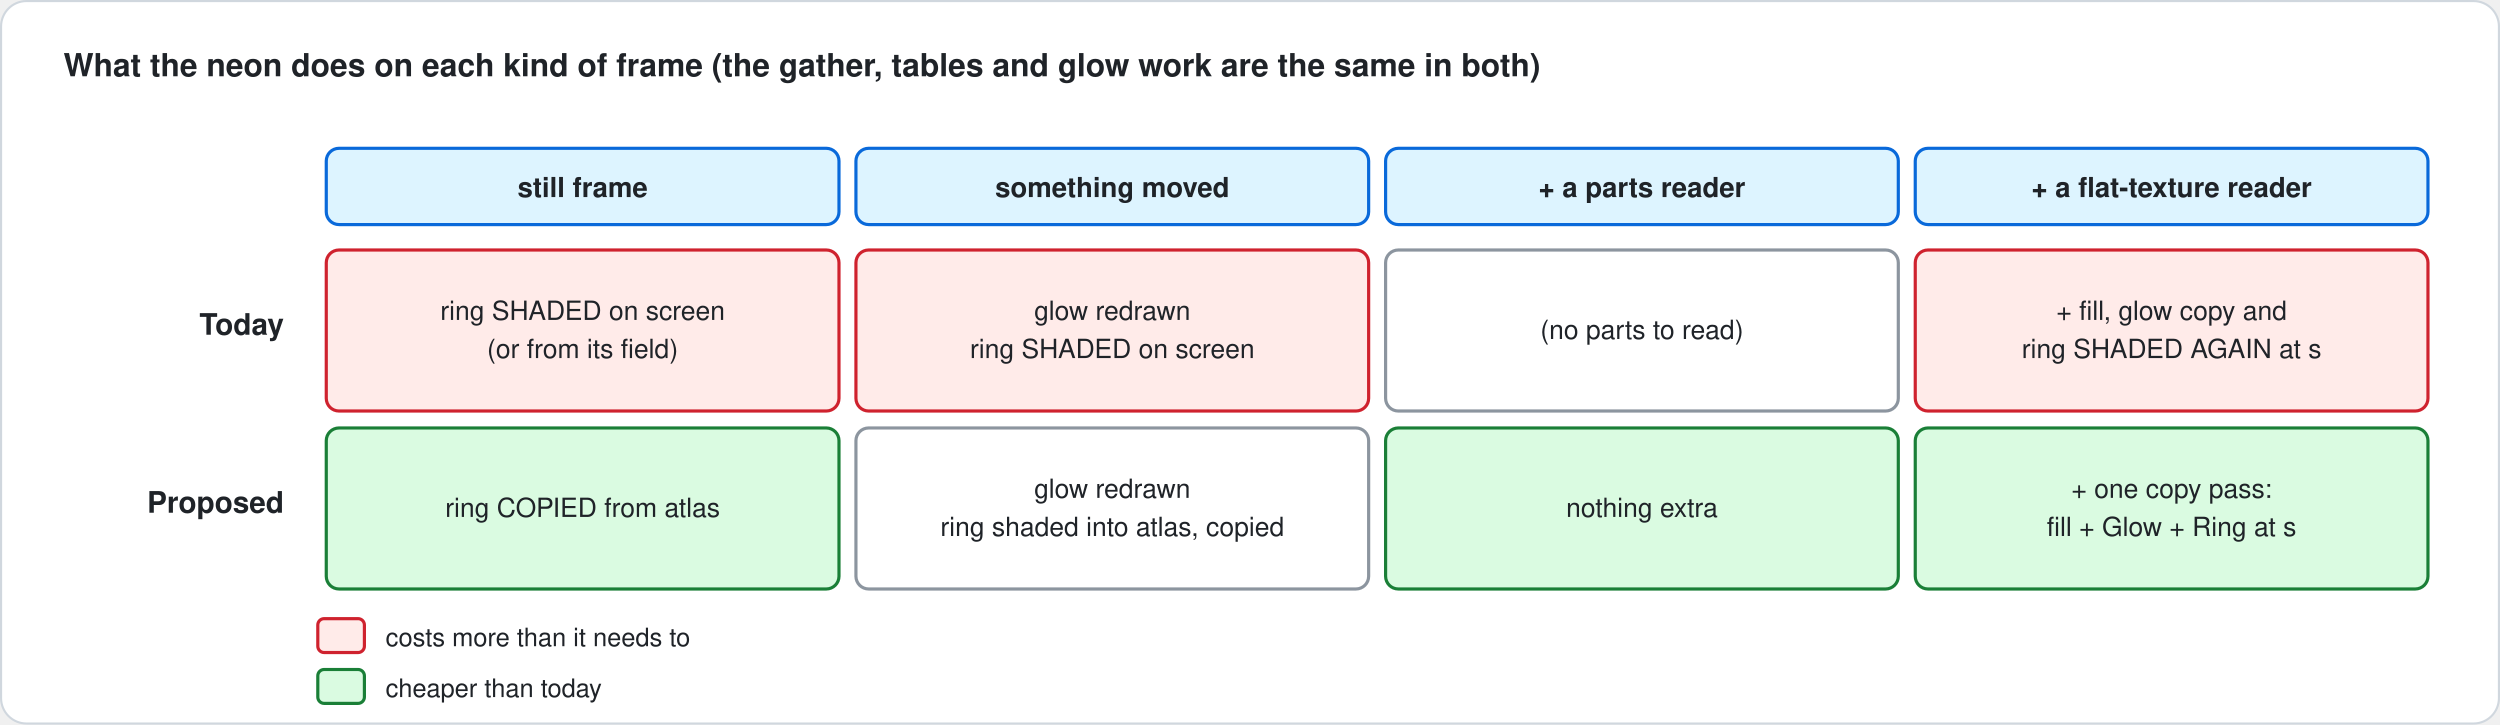
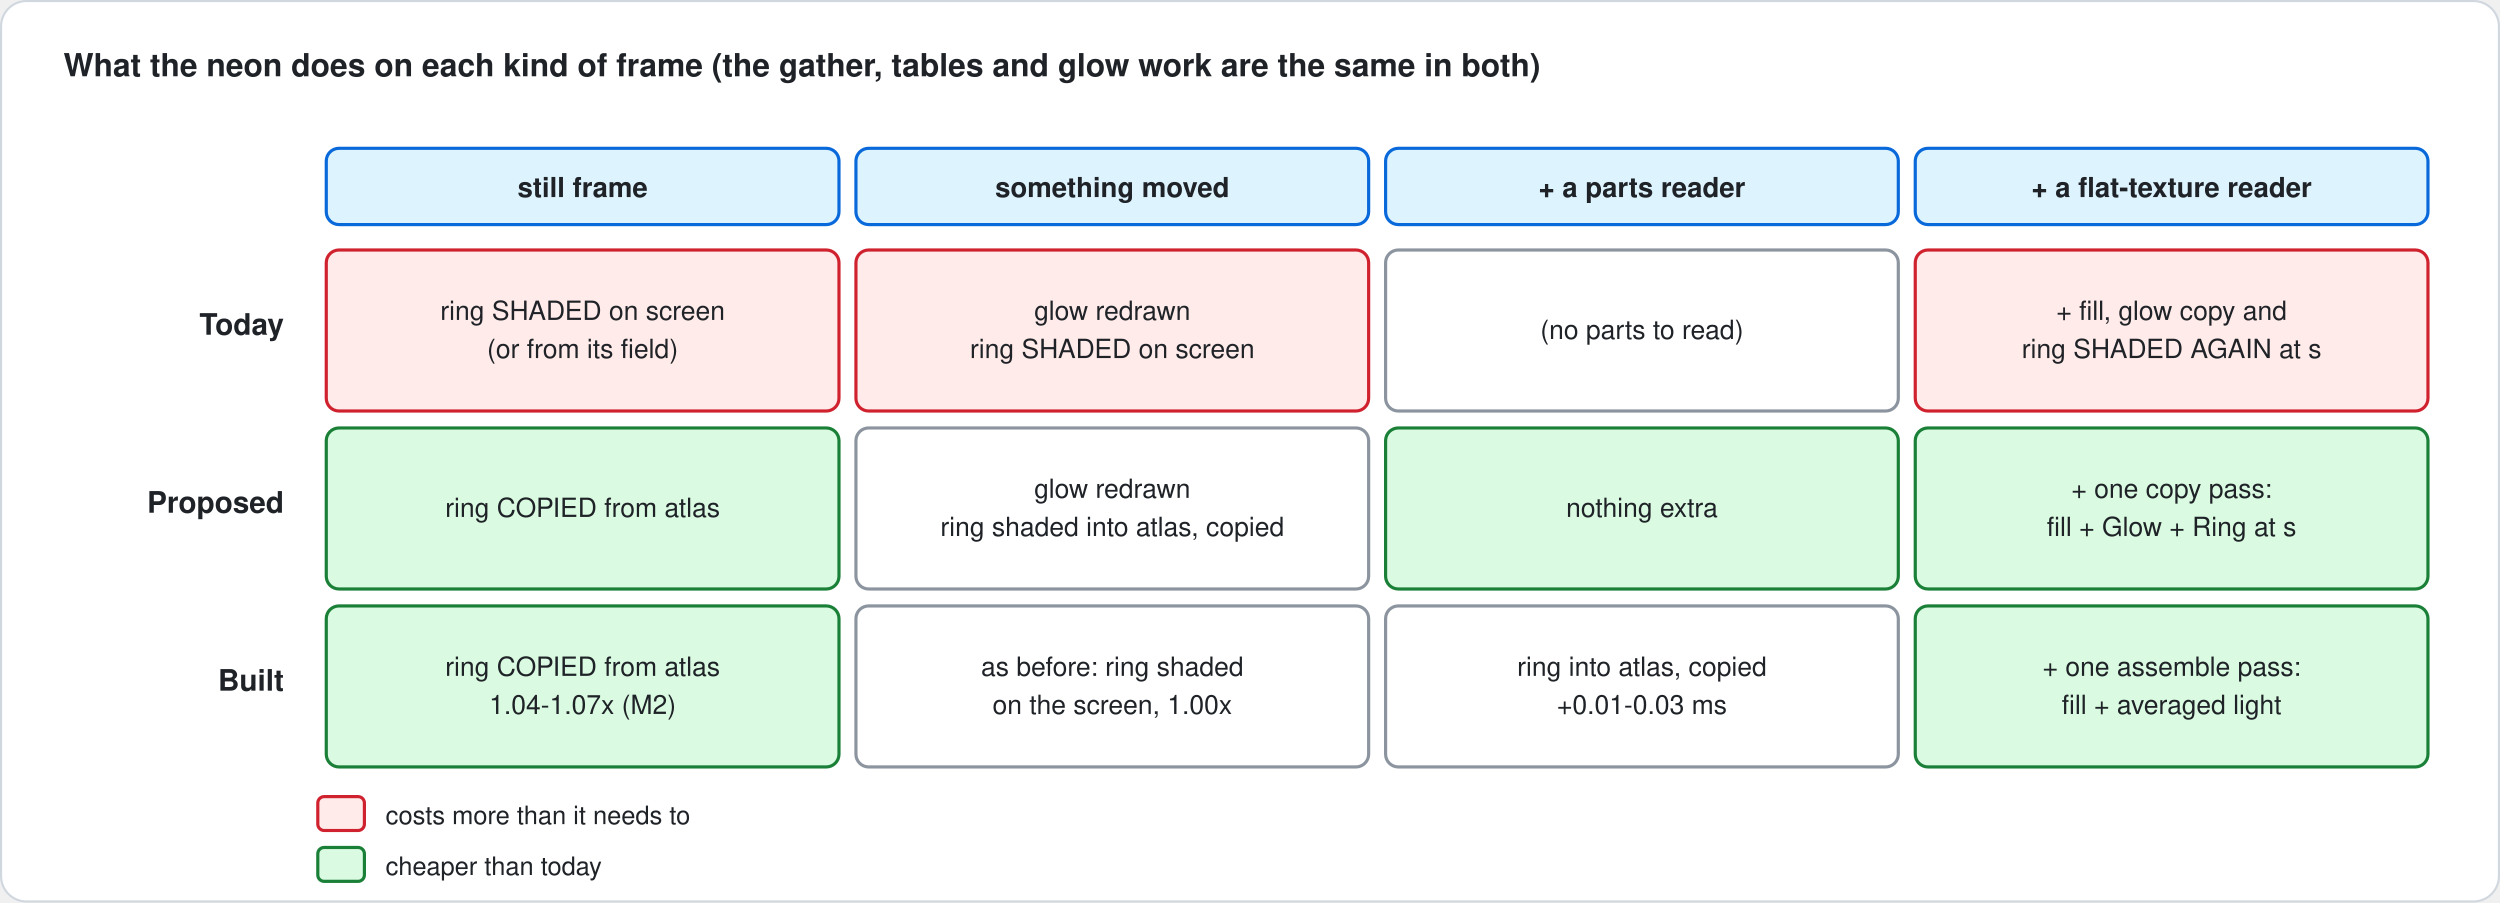
- <svg xmlns="http://www.w3.org/2000/svg" width="1180" height="342" viewBox="0 0 1180 342" role="img" aria-label="What the neon does on each kind of frame">
+ <svg xmlns="http://www.w3.org/2000/svg" width="1180" height="426" viewBox="0 0 1180 426" role="img" aria-label="What the neon does on each kind of frame">
  <defs>
    <marker id="arrow" viewBox="0 0 10 10" refX="9" refY="5" markerWidth="8" markerHeight="8" orient="auto-start-reverse">
      <path d="M 0 0 L 10 5 L 0 10 z" fill="#57606a" />
    </marker>
    <marker id="arrow-red" viewBox="0 0 10 10" refX="9" refY="5" markerWidth="8" markerHeight="8" orient="auto-start-reverse">
      <path d="M 0 0 L 10 5 L 0 10 z" fill="#cf222e" />
    </marker>
  </defs>
-   <rect x="0.5" y="0.5" width="1179" height="341" rx="12" fill="#ffffff" stroke="#d0d7de" />
+   <rect x="0.5" y="0.5" width="1179" height="425" rx="12" fill="#ffffff" stroke="#d0d7de" />
  <text x="30" y="36" font-family="-apple-system, 'Segoe UI', Helvetica, Arial, sans-serif" font-size="15" font-weight="bold" fill="#1f2328" text-anchor="start">What the neon does on each kind of frame (the gather, tables and glow work are the same in both)</text>
  <rect x="154" y="70" width="242" height="36" rx="6" fill="#ddf4ff" stroke="#0969da" stroke-width="1.5" />
  <text x="275.0" y="93" font-family="-apple-system, 'Segoe UI', Helvetica, Arial, sans-serif" font-size="13" font-weight="bold" fill="#1f2328" text-anchor="middle">still frame</text>
  <rect x="404" y="70" width="242" height="36" rx="6" fill="#ddf4ff" stroke="#0969da" stroke-width="1.5" />
  <text x="525.0" y="93" font-family="-apple-system, 'Segoe UI', Helvetica, Arial, sans-serif" font-size="13" font-weight="bold" fill="#1f2328" text-anchor="middle">something moved</text>
  <rect x="654" y="70" width="242" height="36" rx="6" fill="#ddf4ff" stroke="#0969da" stroke-width="1.5" />
  <text x="775.0" y="93" font-family="-apple-system, 'Segoe UI', Helvetica, Arial, sans-serif" font-size="13" font-weight="bold" fill="#1f2328" text-anchor="middle">+ a parts reader</text>
  <rect x="904" y="70" width="242" height="36" rx="6" fill="#ddf4ff" stroke="#0969da" stroke-width="1.5" />
  <text x="1025.0" y="93" font-family="-apple-system, 'Segoe UI', Helvetica, Arial, sans-serif" font-size="13" font-weight="bold" fill="#1f2328" text-anchor="middle">+ a flat-texture reader</text>
  <text x="134" y="158.0" font-family="-apple-system, 'Segoe UI', Helvetica, Arial, sans-serif" font-size="14" font-weight="bold" fill="#1f2328" text-anchor="end">Today</text>
  <rect x="154" y="118" width="242" height="76" rx="6" fill="#ffebe9" stroke="#cf222e" stroke-width="1.5" />
  <text x="275.0" y="151.0" font-family="-apple-system, 'Segoe UI', Helvetica, Arial, sans-serif" font-size="12.5" font-weight="normal" fill="#1f2328" text-anchor="middle">ring SHADED on screen</text>
  <text x="275.0" y="169.0" font-family="-apple-system, 'Segoe UI', Helvetica, Arial, sans-serif" font-size="12.5" font-weight="normal" fill="#1f2328" text-anchor="middle">(or from its field)</text>
  <rect x="404" y="118" width="242" height="76" rx="6" fill="#ffebe9" stroke="#cf222e" stroke-width="1.5" />
  <text x="525.0" y="151.0" font-family="-apple-system, 'Segoe UI', Helvetica, Arial, sans-serif" font-size="12.5" font-weight="normal" fill="#1f2328" text-anchor="middle">glow redrawn</text>
  <text x="525.0" y="169.0" font-family="-apple-system, 'Segoe UI', Helvetica, Arial, sans-serif" font-size="12.5" font-weight="normal" fill="#1f2328" text-anchor="middle">ring SHADED on screen</text>
  <rect x="654" y="118" width="242" height="76" rx="6" fill="#ffffff" stroke="#8c959f" stroke-width="1.5" />
  <text x="775.0" y="160.0" font-family="-apple-system, 'Segoe UI', Helvetica, Arial, sans-serif" font-size="12.5" font-weight="normal" fill="#1f2328" text-anchor="middle">(no parts to read)</text>
  <rect x="904" y="118" width="242" height="76" rx="6" fill="#ffebe9" stroke="#cf222e" stroke-width="1.5" />
  <text x="1025.0" y="151.0" font-family="-apple-system, 'Segoe UI', Helvetica, Arial, sans-serif" font-size="12.5" font-weight="normal" fill="#1f2328" text-anchor="middle">+ fill, glow copy and</text>
  <text x="1025.0" y="169.0" font-family="-apple-system, 'Segoe UI', Helvetica, Arial, sans-serif" font-size="12.5" font-weight="normal" fill="#1f2328" text-anchor="middle">ring SHADED AGAIN at s</text>
  <text x="134" y="242.0" font-family="-apple-system, 'Segoe UI', Helvetica, Arial, sans-serif" font-size="14" font-weight="bold" fill="#1f2328" text-anchor="end">Proposed</text>
  <rect x="154" y="202" width="242" height="76" rx="6" fill="#dafbe1" stroke="#1a7f37" stroke-width="1.5" />
  <text x="275.0" y="244.0" font-family="-apple-system, 'Segoe UI', Helvetica, Arial, sans-serif" font-size="12.5" font-weight="normal" fill="#1f2328" text-anchor="middle">ring COPIED from atlas</text>
  <rect x="404" y="202" width="242" height="76" rx="6" fill="#ffffff" stroke="#8c959f" stroke-width="1.5" />
  <text x="525.0" y="235.0" font-family="-apple-system, 'Segoe UI', Helvetica, Arial, sans-serif" font-size="12.5" font-weight="normal" fill="#1f2328" text-anchor="middle">glow redrawn</text>
  <text x="525.0" y="253.0" font-family="-apple-system, 'Segoe UI', Helvetica, Arial, sans-serif" font-size="12.5" font-weight="normal" fill="#1f2328" text-anchor="middle">ring shaded into atlas, copied</text>
  <rect x="654" y="202" width="242" height="76" rx="6" fill="#dafbe1" stroke="#1a7f37" stroke-width="1.5" />
  <text x="775.0" y="244.0" font-family="-apple-system, 'Segoe UI', Helvetica, Arial, sans-serif" font-size="12.5" font-weight="normal" fill="#1f2328" text-anchor="middle">nothing extra</text>
  <rect x="904" y="202" width="242" height="76" rx="6" fill="#dafbe1" stroke="#1a7f37" stroke-width="1.5" />
  <text x="1025.0" y="235.0" font-family="-apple-system, 'Segoe UI', Helvetica, Arial, sans-serif" font-size="12.5" font-weight="normal" fill="#1f2328" text-anchor="middle">+ one copy pass:</text>
  <text x="1025.0" y="253.0" font-family="-apple-system, 'Segoe UI', Helvetica, Arial, sans-serif" font-size="12.5" font-weight="normal" fill="#1f2328" text-anchor="middle">fill + Glow + Ring at s</text>
-   <rect x="150" y="292" width="22" height="16" rx="3" fill="#ffebe9" stroke="#cf222e" stroke-width="1.5" />
-   <text x="182" y="305" font-family="-apple-system, 'Segoe UI', Helvetica, Arial, sans-serif" font-size="12" font-weight="normal" fill="#1f2328" text-anchor="start">costs more than it needs to</text>
-   <rect x="150" y="316" width="22" height="16" rx="3" fill="#dafbe1" stroke="#1a7f37" stroke-width="1.5" />
-   <text x="182" y="329" font-family="-apple-system, 'Segoe UI', Helvetica, Arial, sans-serif" font-size="12" font-weight="normal" fill="#1f2328" text-anchor="start">cheaper than today</text>
+   <text x="134" y="326.0" font-family="-apple-system, 'Segoe UI', Helvetica, Arial, sans-serif" font-size="14" font-weight="bold" fill="#1f2328" text-anchor="end">Built</text>
+   <rect x="154" y="286" width="242" height="76" rx="6" fill="#dafbe1" stroke="#1a7f37" stroke-width="1.5" />
+   <text x="275.0" y="319.0" font-family="-apple-system, 'Segoe UI', Helvetica, Arial, sans-serif" font-size="12.5" font-weight="normal" fill="#1f2328" text-anchor="middle">ring COPIED from atlas</text>
+   <text x="275.0" y="337.0" font-family="-apple-system, 'Segoe UI', Helvetica, Arial, sans-serif" font-size="12.5" font-weight="normal" fill="#1f2328" text-anchor="middle">1.04-1.07x (M2)</text>
+   <rect x="404" y="286" width="242" height="76" rx="6" fill="#ffffff" stroke="#8c959f" stroke-width="1.5" />
+   <text x="525.0" y="319.0" font-family="-apple-system, 'Segoe UI', Helvetica, Arial, sans-serif" font-size="12.5" font-weight="normal" fill="#1f2328" text-anchor="middle">as before: ring shaded</text>
+   <text x="525.0" y="337.0" font-family="-apple-system, 'Segoe UI', Helvetica, Arial, sans-serif" font-size="12.5" font-weight="normal" fill="#1f2328" text-anchor="middle">on the screen, 1.00x</text>
+   <rect x="654" y="286" width="242" height="76" rx="6" fill="#ffffff" stroke="#8c959f" stroke-width="1.5" />
+   <text x="775.0" y="319.0" font-family="-apple-system, 'Segoe UI', Helvetica, Arial, sans-serif" font-size="12.5" font-weight="normal" fill="#1f2328" text-anchor="middle">ring into atlas, copied</text>
+   <text x="775.0" y="337.0" font-family="-apple-system, 'Segoe UI', Helvetica, Arial, sans-serif" font-size="12.5" font-weight="normal" fill="#1f2328" text-anchor="middle">+0.01-0.03 ms</text>
+   <rect x="904" y="286" width="242" height="76" rx="6" fill="#dafbe1" stroke="#1a7f37" stroke-width="1.5" />
+   <text x="1025.0" y="319.0" font-family="-apple-system, 'Segoe UI', Helvetica, Arial, sans-serif" font-size="12.5" font-weight="normal" fill="#1f2328" text-anchor="middle">+ one assemble pass:</text>
+   <text x="1025.0" y="337.0" font-family="-apple-system, 'Segoe UI', Helvetica, Arial, sans-serif" font-size="12.5" font-weight="normal" fill="#1f2328" text-anchor="middle">fill + averaged light</text>
+   <rect x="150" y="376" width="22" height="16" rx="3" fill="#ffebe9" stroke="#cf222e" stroke-width="1.5" />
+   <text x="182" y="389" font-family="-apple-system, 'Segoe UI', Helvetica, Arial, sans-serif" font-size="12" font-weight="normal" fill="#1f2328" text-anchor="start">costs more than it needs to</text>
+   <rect x="150" y="400" width="22" height="16" rx="3" fill="#dafbe1" stroke="#1a7f37" stroke-width="1.5" />
+   <text x="182" y="413" font-family="-apple-system, 'Segoe UI', Helvetica, Arial, sans-serif" font-size="12" font-weight="normal" fill="#1f2328" text-anchor="start">cheaper than today</text>
</svg>
